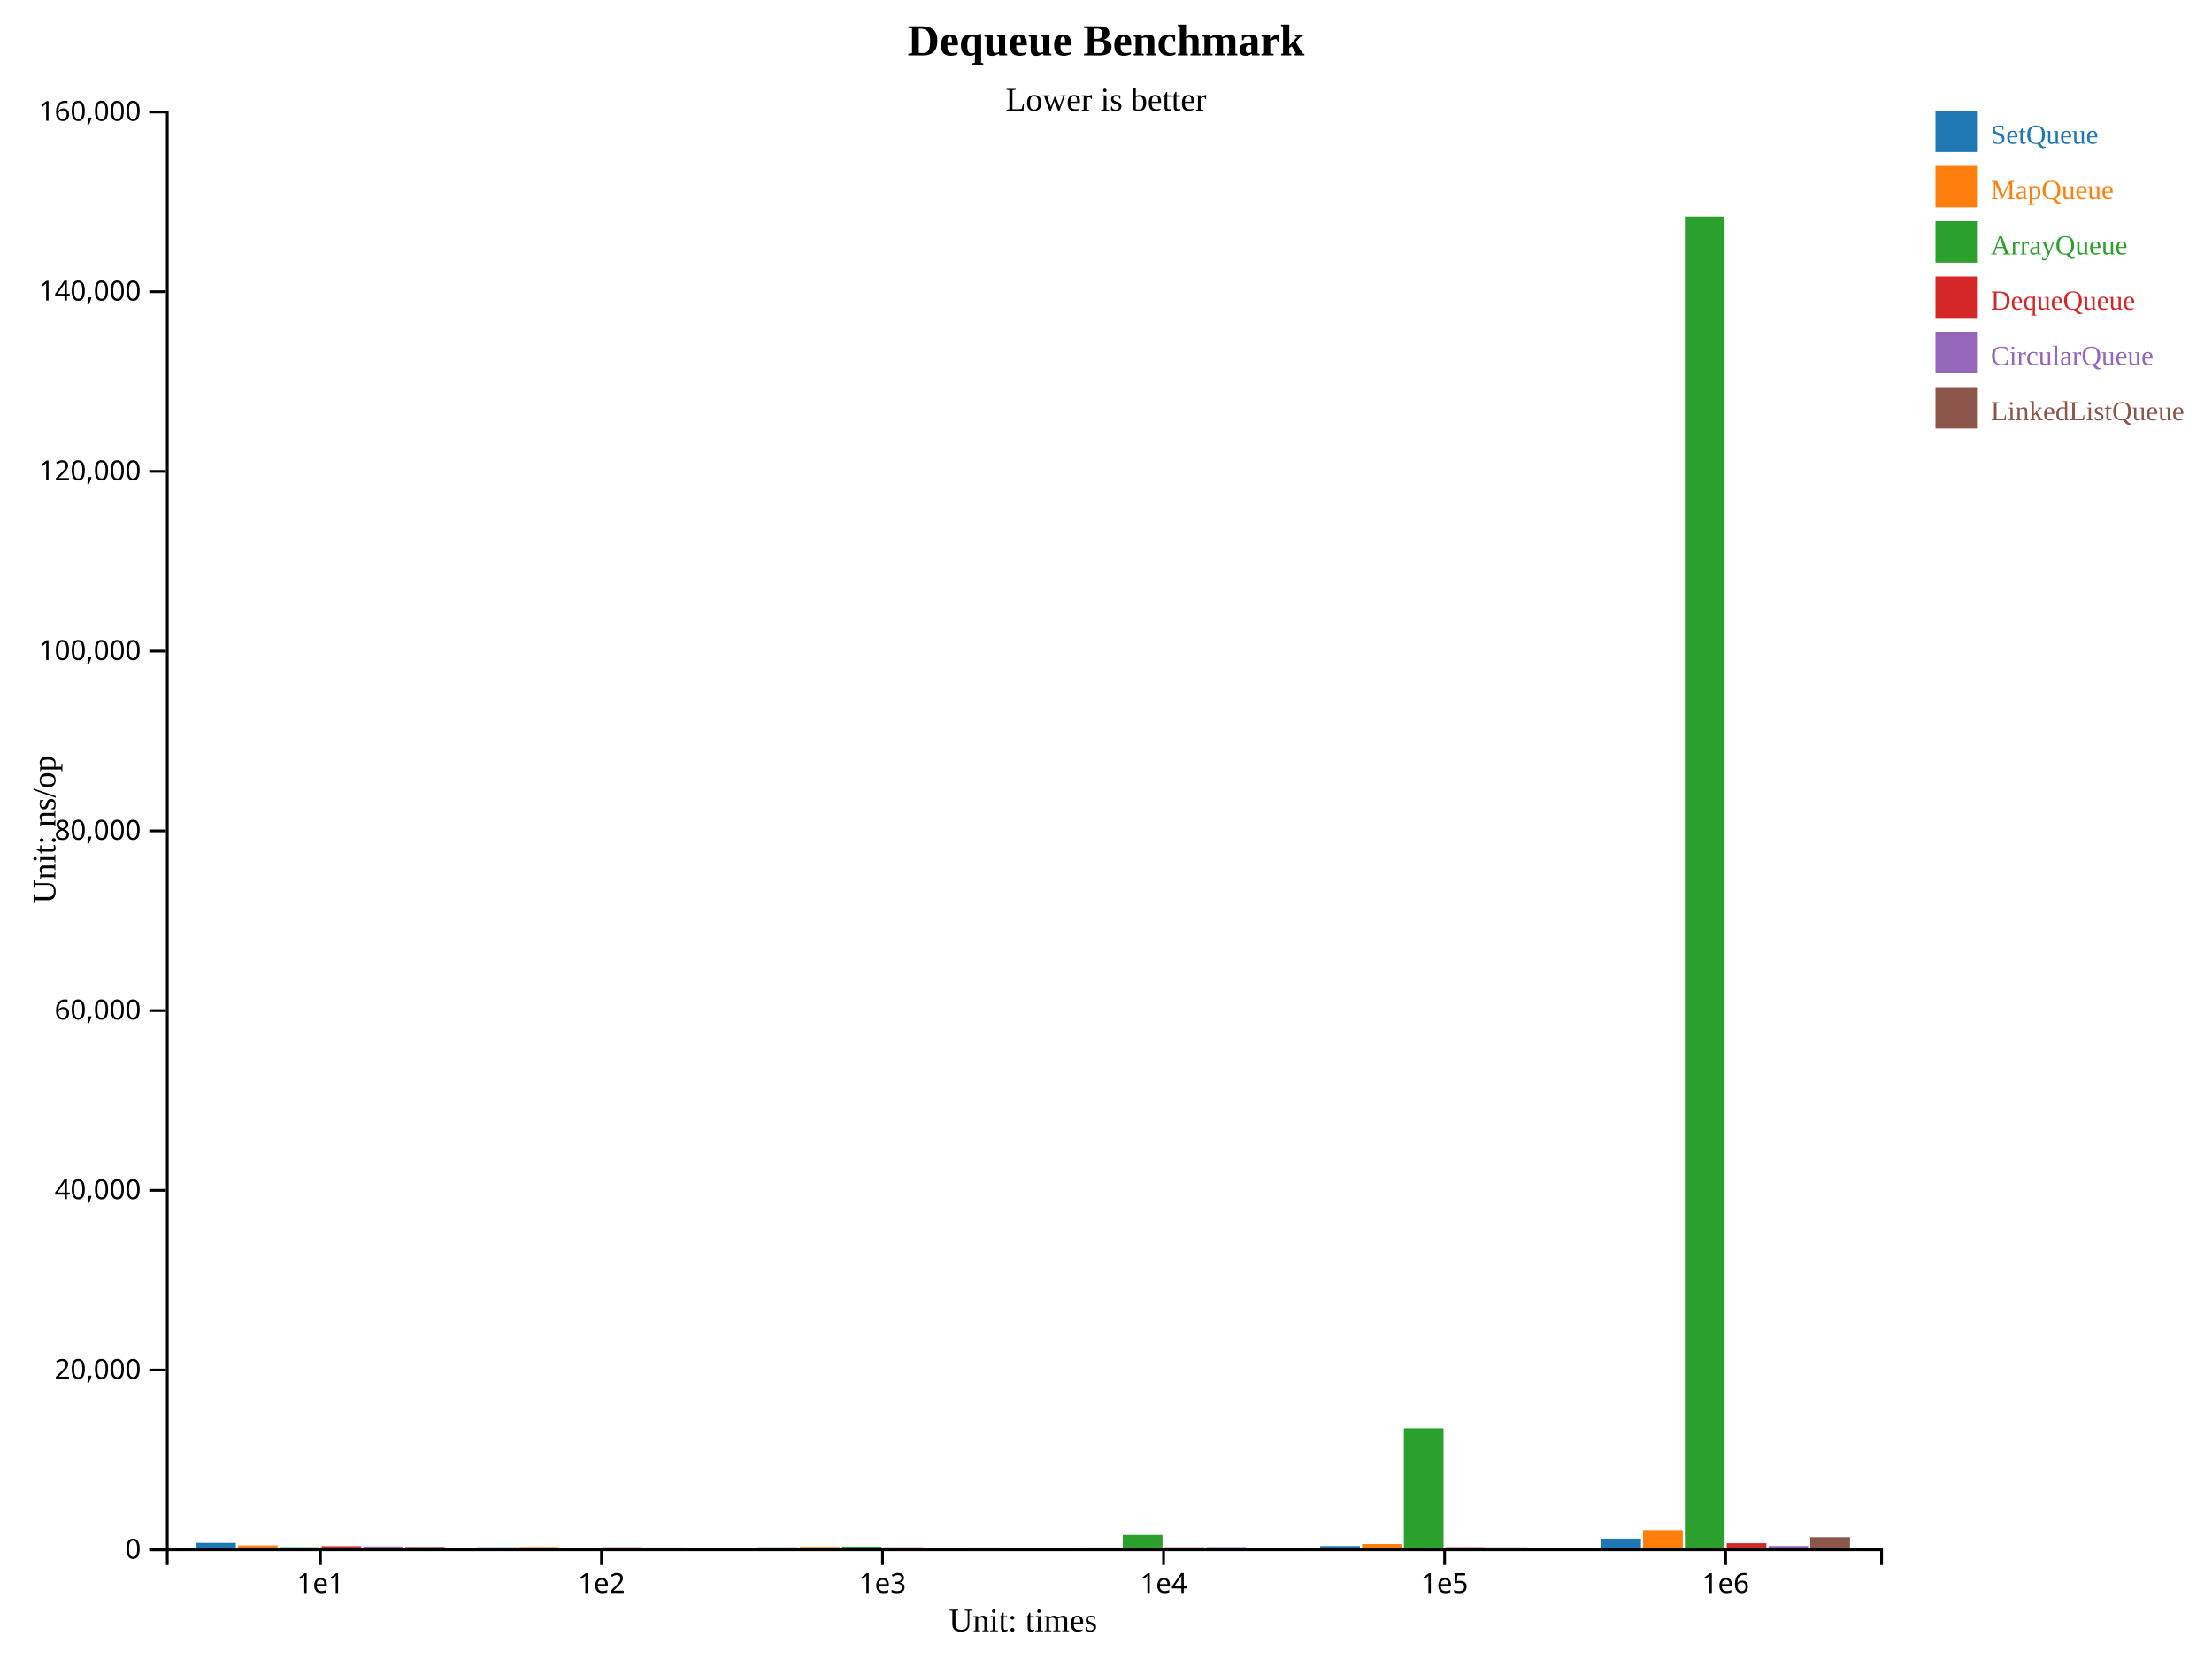
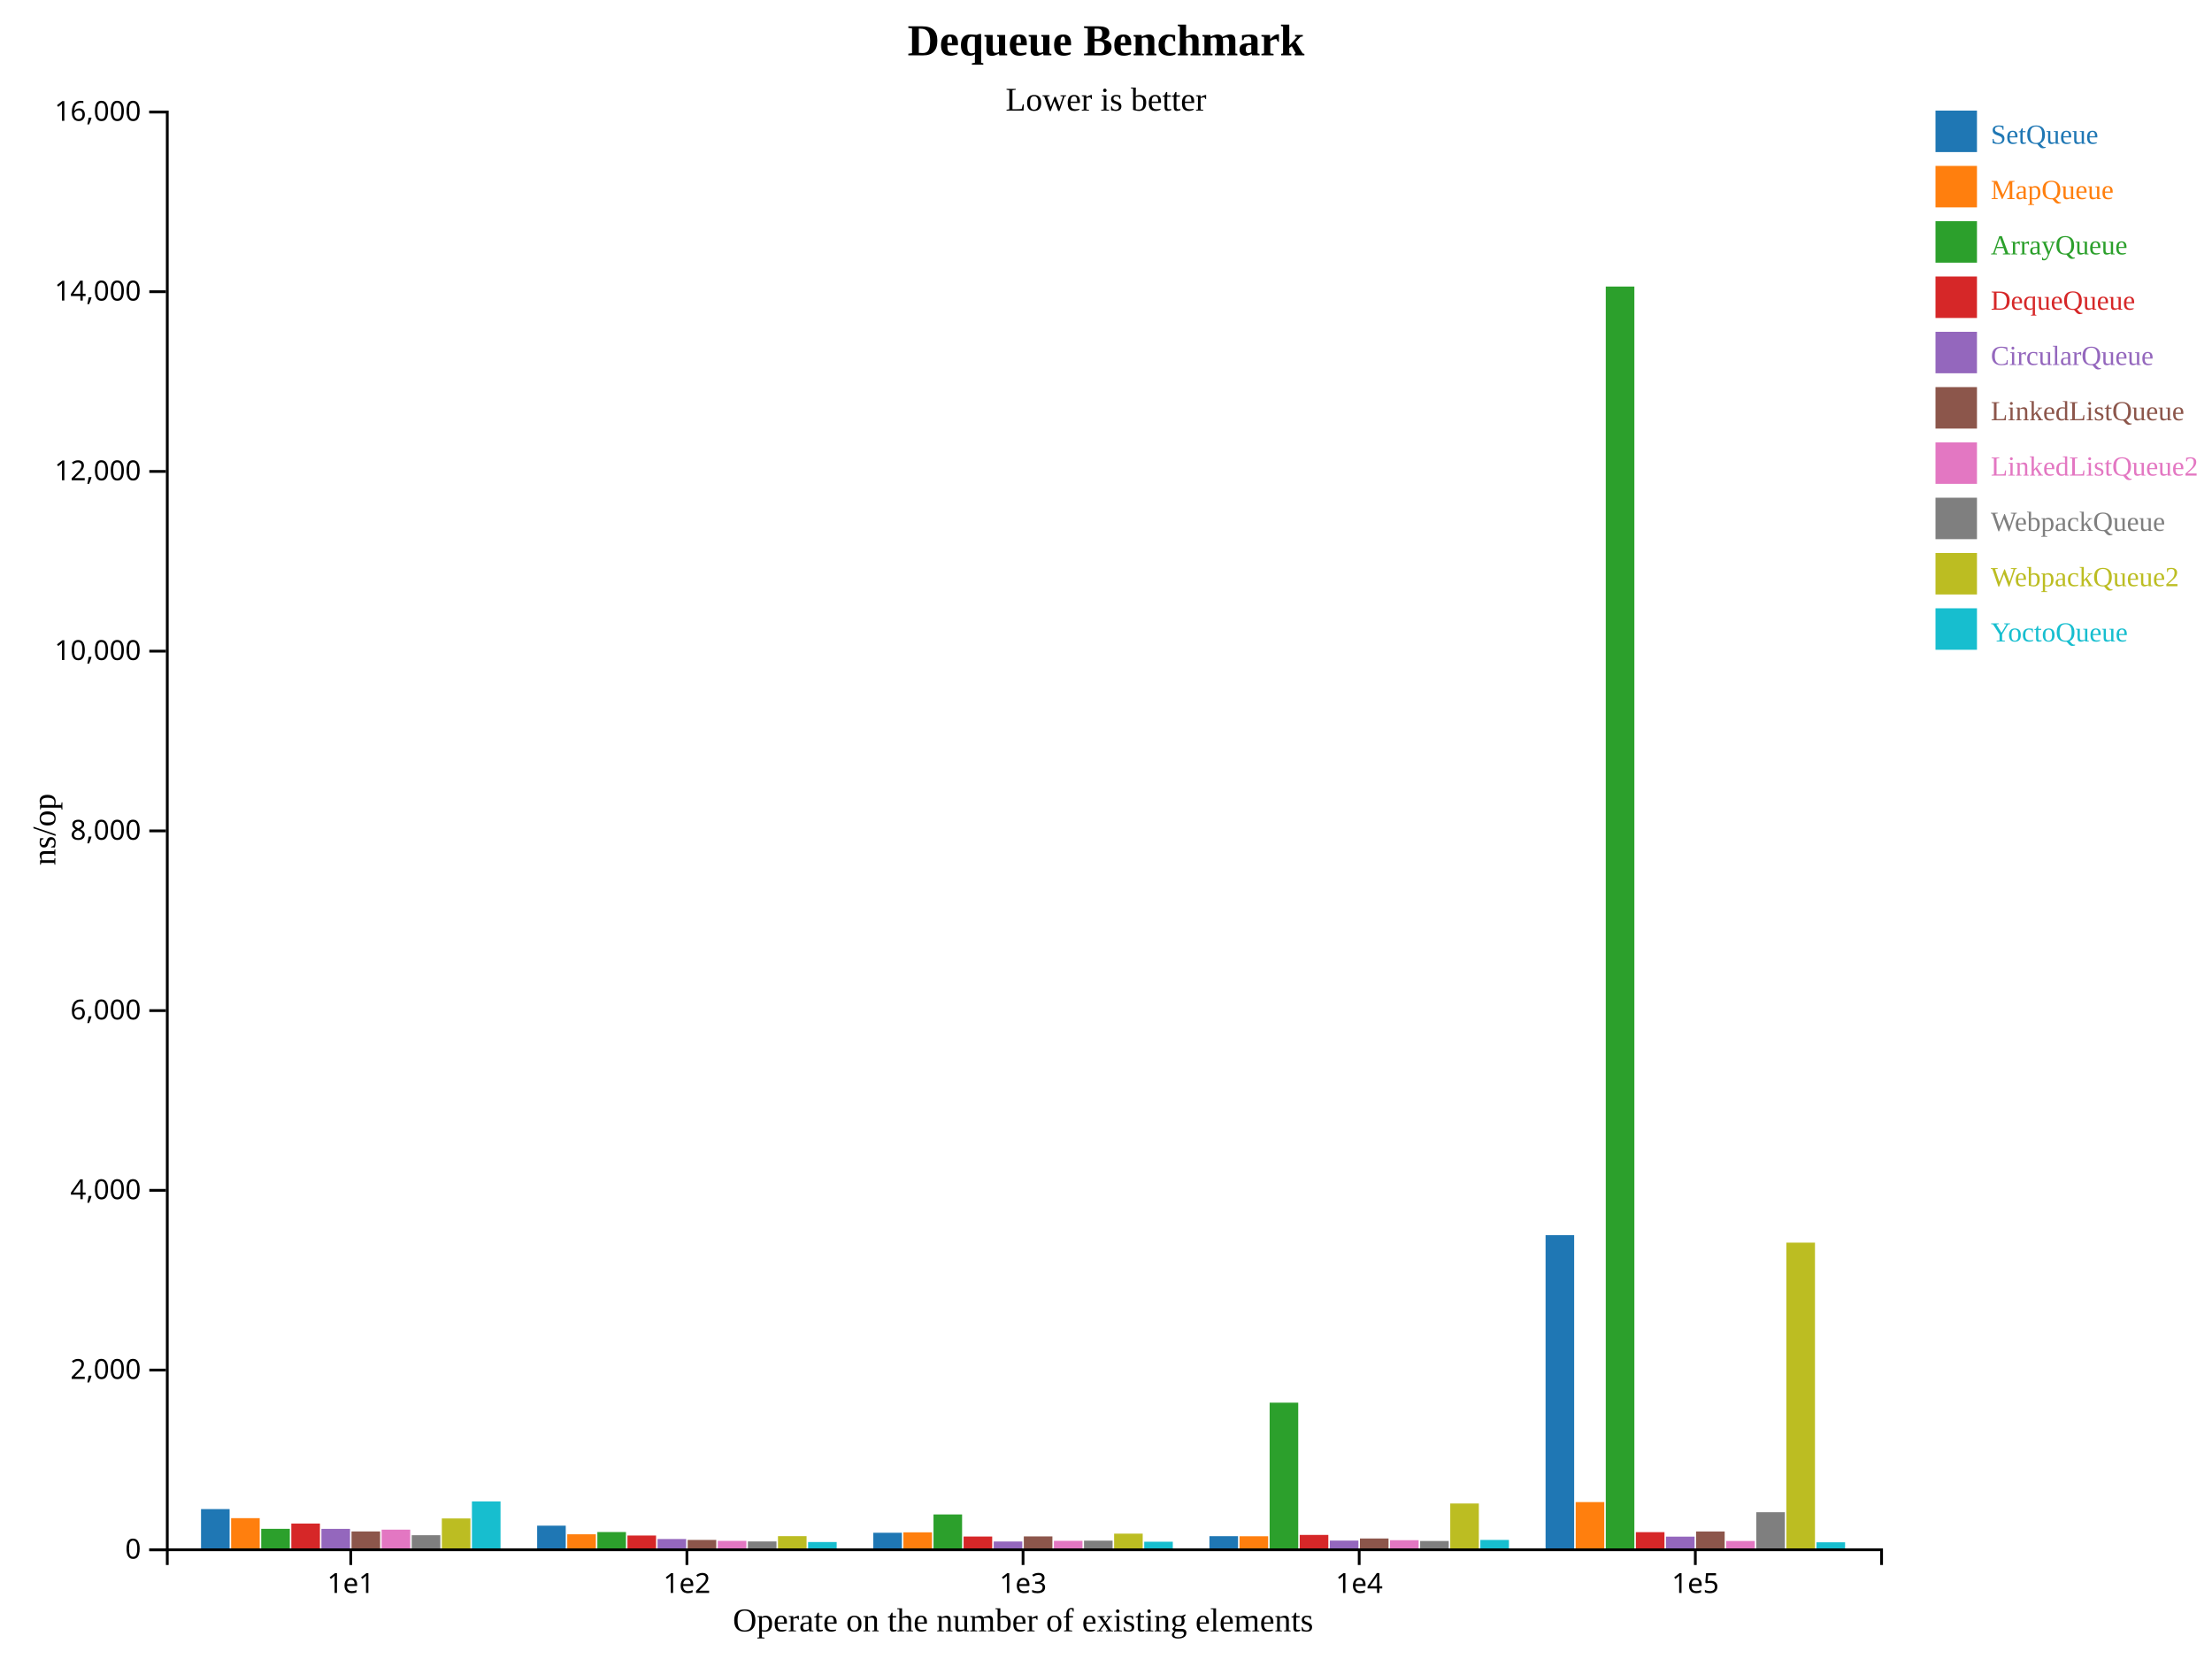
<svg xmlns="http://www.w3.org/2000/svg" width="800" height="600" style="background-color: white;">
  <g transform="translate(60,40)">
-     <g transform="translate(10.16393,0)">
-       <rect x="0.756" y="517.981" width="14.364" height="2.019" fill="#1f77b4" />
-       <rect x="15.876" y="518.917" width="14.364" height="1.083" fill="#ff7f0e" />
-       <rect x="30.996" y="519.554" width="14.364" height="0.446" fill="#2ca02c" />
-       <rect x="46.116" y="519.186" width="14.364" height="0.814" fill="#d62728" />
-       <rect x="61.236" y="519.286" width="14.364" height="0.714" fill="#9467bd" />
-       <rect x="76.356" y="519.429" width="14.364" height="0.571" fill="#8c564b" />
+     <g transform="translate(12.15686,0)">
+       <rect x="0.544" y="505.782" width="10.342" height="14.218" fill="#1f77b4" />
+       <rect x="11.431" y="509.06" width="10.342" height="10.94" fill="#ff7f0e" />
+       <rect x="22.318" y="512.919" width="10.342" height="7.081" fill="#2ca02c" />
+       <rect x="33.205" y="511.007" width="10.342" height="8.993" fill="#d62728" />
+       <rect x="44.091" y="512.932" width="10.342" height="7.068" fill="#9467bd" />
+       <rect x="54.978" y="513.865" width="10.342" height="6.135" fill="#8c564b" />
+       <rect x="65.865" y="513.216" width="10.342" height="6.784" fill="#e377c2" />
+       <rect x="76.752" y="515.233" width="10.342" height="4.767" fill="#7f7f7f" />
+       <rect x="87.638" y="509.168" width="10.342" height="10.832" fill="#bcbd22" />
+       <rect x="98.525" y="503.005" width="10.342" height="16.995" fill="#17becf" />
    </g>
-     <g transform="translate(111.8033,0)">
-       <rect x="0.756" y="519.587" width="14.364" height="0.413" fill="#1f77b4" />
-       <rect x="15.876" y="519.469" width="14.364" height="0.531" fill="#ff7f0e" />
-       <rect x="30.996" y="519.745" width="14.364" height="0.255" fill="#2ca02c" />
-       <rect x="46.116" y="519.587" width="14.364" height="0.413" fill="#d62728" />
-       <rect x="61.236" y="519.65" width="14.364" height="0.35" fill="#9467bd" />
-       <rect x="76.356" y="519.728" width="14.364" height="0.272" fill="#8c564b" />
+     <g transform="translate(133.7255,0)">
+       <rect x="0.544" y="511.78" width="10.342" height="8.22" fill="#1f77b4" />
+       <rect x="11.431" y="514.895" width="10.342" height="5.105" fill="#ff7f0e" />
+       <rect x="22.318" y="514.083" width="10.342" height="5.917" fill="#2ca02c" />
+       <rect x="33.205" y="515.342" width="10.342" height="4.658" fill="#d62728" />
+       <rect x="44.091" y="516.603" width="10.342" height="3.397" fill="#9467bd" />
+       <rect x="54.978" y="516.936" width="10.342" height="3.064" fill="#8c564b" />
+       <rect x="65.865" y="517.277" width="10.342" height="2.723" fill="#e377c2" />
+       <rect x="76.752" y="517.482" width="10.342" height="2.518" fill="#7f7f7f" />
+       <rect x="87.638" y="515.571" width="10.342" height="4.429" fill="#bcbd22" />
+       <rect x="98.525" y="517.698" width="10.342" height="2.302" fill="#17becf" />
    </g>
-     <g transform="translate(213.4426,0)">
-       <rect x="0.756" y="519.603" width="14.364" height="0.397" fill="#1f77b4" />
-       <rect x="15.876" y="519.441" width="14.364" height="0.559" fill="#ff7f0e" />
-       <rect x="30.996" y="519.341" width="14.364" height="0.659" fill="#2ca02c" />
-       <rect x="46.116" y="519.602" width="14.364" height="0.398" fill="#d62728" />
-       <rect x="61.236" y="519.675" width="14.364" height="0.325" fill="#9467bd" />
-       <rect x="76.356" y="519.668" width="14.364" height="0.332" fill="#8c564b" />
+     <g transform="translate(255.2941,0)">
+       <rect x="0.544" y="514.342" width="10.342" height="5.658" fill="#1f77b4" />
+       <rect x="11.431" y="514.19" width="10.342" height="5.81" fill="#ff7f0e" />
+       <rect x="22.318" y="507.72" width="10.342" height="12.28" fill="#2ca02c" />
+       <rect x="33.205" y="515.708" width="10.342" height="4.292" fill="#d62728" />
+       <rect x="44.091" y="517.505" width="10.342" height="2.495" fill="#9467bd" />
+       <rect x="54.978" y="515.665" width="10.342" height="4.335" fill="#8c564b" />
+       <rect x="65.865" y="517.264" width="10.342" height="2.736" fill="#e377c2" />
+       <rect x="76.752" y="517.199" width="10.342" height="2.801" fill="#7f7f7f" />
+       <rect x="87.638" y="514.664" width="10.342" height="5.336" fill="#bcbd22" />
+       <rect x="98.525" y="517.589" width="10.342" height="2.411" fill="#17becf" />
    </g>
-     <g transform="translate(315.082,0)">
-       <rect x="0.756" y="519.804" width="14.364" height="0.196" fill="#1f77b4" />
-       <rect x="15.876" y="519.633" width="14.364" height="0.367" fill="#ff7f0e" />
-       <rect x="30.996" y="515.116" width="14.364" height="4.884" fill="#2ca02c" />
-       <rect x="46.116" y="519.581" width="14.364" height="0.419" fill="#d62728" />
-       <rect x="61.236" y="519.525" width="14.364" height="0.475" fill="#9467bd" />
-       <rect x="76.356" y="519.736" width="14.364" height="0.264" fill="#8c564b" />
+     <g transform="translate(376.8627,0)">
+       <rect x="0.544" y="515.583" width="10.342" height="4.417" fill="#1f77b4" />
+       <rect x="11.431" y="515.612" width="10.342" height="4.388" fill="#ff7f0e" />
+       <rect x="22.318" y="467.296" width="10.342" height="52.704" fill="#2ca02c" />
+       <rect x="33.205" y="515.126" width="10.342" height="4.874" fill="#d62728" />
+       <rect x="44.091" y="517.171" width="10.342" height="2.829" fill="#9467bd" />
+       <rect x="54.978" y="516.413" width="10.342" height="3.587" fill="#8c564b" />
+       <rect x="65.865" y="517.034" width="10.342" height="2.966" fill="#e377c2" />
+       <rect x="76.752" y="517.319" width="10.342" height="2.681" fill="#7f7f7f" />
+       <rect x="87.638" y="503.76" width="10.342" height="16.24" fill="#bcbd22" />
+       <rect x="98.525" y="516.939" width="10.342" height="3.061" fill="#17becf" />
    </g>
-     <g transform="translate(416.7213,0)">
-       <rect x="0.756" y="519.135" width="14.364" height="0.865" fill="#1f77b4" />
-       <rect x="15.876" y="518.398" width="14.364" height="1.602" fill="#ff7f0e" />
-       <rect x="30.996" y="476.615" width="14.364" height="43.385" fill="#2ca02c" />
-       <rect x="46.116" y="519.547" width="14.364" height="0.453" fill="#d62728" />
-       <rect x="61.236" y="519.602" width="14.364" height="0.398" fill="#9467bd" />
-       <rect x="76.356" y="519.721" width="14.364" height="0.279" fill="#8c564b" />
-     </g>
-     <g transform="translate(518.3607,0)">
-       <rect x="0.756" y="516.442" width="14.364" height="3.558" fill="#1f77b4" />
-       <rect x="15.876" y="513.381" width="14.364" height="6.619" fill="#ff7f0e" />
-       <rect x="30.996" y="38.311" width="14.364" height="481.689" fill="#2ca02c" />
-       <rect x="46.116" y="518.108" width="14.364" height="1.892" fill="#d62728" />
-       <rect x="61.236" y="519.111" width="14.364" height="0.889" fill="#9467bd" />
-       <rect x="76.356" y="515.932" width="14.364" height="4.068" fill="#8c564b" />
+     <g transform="translate(498.4314,0)">
+       <rect x="0.544" y="406.71" width="10.342" height="113.29" fill="#1f77b4" />
+       <rect x="11.431" y="503.248" width="10.342" height="16.752" fill="#ff7f0e" />
+       <rect x="22.318" y="63.632" width="10.342" height="456.368" fill="#2ca02c" />
+       <rect x="33.205" y="514.125" width="10.342" height="5.875" fill="#d62728" />
+       <rect x="44.091" y="515.748" width="10.342" height="4.252" fill="#9467bd" />
+       <rect x="54.978" y="513.877" width="10.342" height="6.123" fill="#8c564b" />
+       <rect x="65.865" y="517.32" width="10.342" height="2.68" fill="#e377c2" />
+       <rect x="76.752" y="506.919" width="10.342" height="13.081" fill="#7f7f7f" />
+       <rect x="87.638" y="409.419" width="10.342" height="110.581" fill="#bcbd22" />
+       <rect x="98.525" y="517.793" width="10.342" height="2.207" fill="#17becf" />
    </g>
    <g transform="translate(0,520)" fill="none" font-size="10" font-family="sans-serif" text-anchor="middle">
      <path class="domain" stroke="currentColor" d="M0.5,6V0.5H620.5V6" />
-       <g class="tick" opacity="1" transform="translate(55.90164,0)">
+       <g class="tick" opacity="1" transform="translate(66.86275,0)">
        <line stroke="currentColor" y2="6" />
        <text fill="currentColor" y="9" dy="0.71em">1e1</text>
      </g>
-       <g class="tick" opacity="1" transform="translate(157.541,0)">
+       <g class="tick" opacity="1" transform="translate(188.4314,0)">
        <line stroke="currentColor" y2="6" />
        <text fill="currentColor" y="9" dy="0.71em">1e2</text>
      </g>
-       <g class="tick" opacity="1" transform="translate(259.1803,0)">
+       <g class="tick" opacity="1" transform="translate(310,0)">
        <line stroke="currentColor" y2="6" />
        <text fill="currentColor" y="9" dy="0.71em">1e3</text>
      </g>
-       <g class="tick" opacity="1" transform="translate(360.8197,0)">
+       <g class="tick" opacity="1" transform="translate(431.5686,0)">
        <line stroke="currentColor" y2="6" />
        <text fill="currentColor" y="9" dy="0.71em">1e4</text>
      </g>
-       <g class="tick" opacity="1" transform="translate(462.459,0)">
+       <g class="tick" opacity="1" transform="translate(553.1373,0)">
        <line stroke="currentColor" y2="6" />
        <text fill="currentColor" y="9" dy="0.71em">1e5</text>
      </g>
-       <g class="tick" opacity="1" transform="translate(564.0984,0)">
-         <line stroke="currentColor" y2="6" />
-         <text fill="currentColor" y="9" dy="0.71em">1e6</text>
-       </g>
    </g>
-     <text x="310" y="550" text-anchor="middle" font-size="12px" fill="black">Unit: times</text>
+     <text x="310" y="550" text-anchor="middle" font-size="12px" fill="black">Operate on the number of existing elements</text>
    <g fill="none" font-size="10" font-family="sans-serif" text-anchor="end">
      <path class="domain" stroke="currentColor" d="M-6,520.5H0.5V0.5H-6" />
      <g class="tick" opacity="1" transform="translate(0,520.5)">
        <line stroke="currentColor" x2="-6" />
        <text fill="currentColor" x="-9" dy="0.32em">0</text>
      </g>
      <g class="tick" opacity="1" transform="translate(0,455.5)">
        <line stroke="currentColor" x2="-6" />
-         <text fill="currentColor" x="-9" dy="0.32em">20,000</text>
+         <text fill="currentColor" x="-9" dy="0.32em">2,000</text>
      </g>
      <g class="tick" opacity="1" transform="translate(0,390.5)">
        <line stroke="currentColor" x2="-6" />
-         <text fill="currentColor" x="-9" dy="0.32em">40,000</text>
+         <text fill="currentColor" x="-9" dy="0.32em">4,000</text>
      </g>
      <g class="tick" opacity="1" transform="translate(0,325.5)">
        <line stroke="currentColor" x2="-6" />
-         <text fill="currentColor" x="-9" dy="0.32em">60,000</text>
+         <text fill="currentColor" x="-9" dy="0.32em">6,000</text>
      </g>
      <g class="tick" opacity="1" transform="translate(0,260.5)">
        <line stroke="currentColor" x2="-6" />
-         <text fill="currentColor" x="-9" dy="0.32em">80,000</text>
+         <text fill="currentColor" x="-9" dy="0.32em">8,000</text>
      </g>
      <g class="tick" opacity="1" transform="translate(0,195.5)">
        <line stroke="currentColor" x2="-6" />
-         <text fill="currentColor" x="-9" dy="0.32em">100,000</text>
+         <text fill="currentColor" x="-9" dy="0.32em">10,000</text>
      </g>
      <g class="tick" opacity="1" transform="translate(0,130.5)">
        <line stroke="currentColor" x2="-6" />
-         <text fill="currentColor" x="-9" dy="0.32em">120,000</text>
+         <text fill="currentColor" x="-9" dy="0.32em">12,000</text>
      </g>
      <g class="tick" opacity="1" transform="translate(0,65.5)">
        <line stroke="currentColor" x2="-6" />
-         <text fill="currentColor" x="-9" dy="0.32em">140,000</text>
+         <text fill="currentColor" x="-9" dy="0.32em">14,000</text>
      </g>
      <g class="tick" opacity="1" transform="translate(0,0.5)">
        <line stroke="currentColor" x2="-6" />
-         <text fill="currentColor" x="-9" dy="0.32em">160,000</text>
+         <text fill="currentColor" x="-9" dy="0.32em">16,000</text>
      </g>
    </g>
-     <text x="-260" y="-40" transform="rotate(-90)" text-anchor="middle" font-size="12px" fill="black">Unit: ns/op</text>
+     <text x="-260" y="-40" transform="rotate(-90)" text-anchor="middle" font-size="12px" fill="black">ns/op</text>
    <g transform="translate(640, 0)">
      <g transform="translate(0, 0)">
        <rect width="15" height="15" fill="#1f77b4" />
        <text x="20" y="12" text-anchor="start" font-size="10px" fill="#1f77b4">SetQueue</text>
      </g>
      <g transform="translate(0, 20)">
        <rect width="15" height="15" fill="#ff7f0e" />
        <text x="20" y="12" text-anchor="start" font-size="10px" fill="#ff7f0e">MapQueue</text>
      </g>
      <g transform="translate(0, 40)">
        <rect width="15" height="15" fill="#2ca02c" />
        <text x="20" y="12" text-anchor="start" font-size="10px" fill="#2ca02c">ArrayQueue</text>
      </g>
      <g transform="translate(0, 60)">
        <rect width="15" height="15" fill="#d62728" />
        <text x="20" y="12" text-anchor="start" font-size="10px" fill="#d62728">DequeQueue</text>
      </g>
      <g transform="translate(0, 80)">
        <rect width="15" height="15" fill="#9467bd" />
        <text x="20" y="12" text-anchor="start" font-size="10px" fill="#9467bd">CircularQueue</text>
      </g>
      <g transform="translate(0, 100)">
        <rect width="15" height="15" fill="#8c564b" />
        <text x="20" y="12" text-anchor="start" font-size="10px" fill="#8c564b">LinkedListQueue</text>
      </g>
+       <g transform="translate(0, 120)">
+         <rect width="15" height="15" fill="#e377c2" />
+         <text x="20" y="12" text-anchor="start" font-size="10px" fill="#e377c2">LinkedListQueue2</text>
+       </g>
+       <g transform="translate(0, 140)">
+         <rect width="15" height="15" fill="#7f7f7f" />
+         <text x="20" y="12" text-anchor="start" font-size="10px" fill="#7f7f7f">WebpackQueue</text>
+       </g>
+       <g transform="translate(0, 160)">
+         <rect width="15" height="15" fill="#bcbd22" />
+         <text x="20" y="12" text-anchor="start" font-size="10px" fill="#bcbd22">WebpackQueue2</text>
+       </g>
+       <g transform="translate(0, 180)">
+         <rect width="15" height="15" fill="#17becf" />
+         <text x="20" y="12" text-anchor="start" font-size="10px" fill="#17becf">YoctoQueue</text>
+       </g>
    </g>
  </g>
  <text x="400" y="20" text-anchor="middle" font-size="16px" font-weight="bold">Dequeue Benchmark</text>
  <text x="400" y="40" text-anchor="middle" font-size="12px">Lower is better</text>
</svg>
